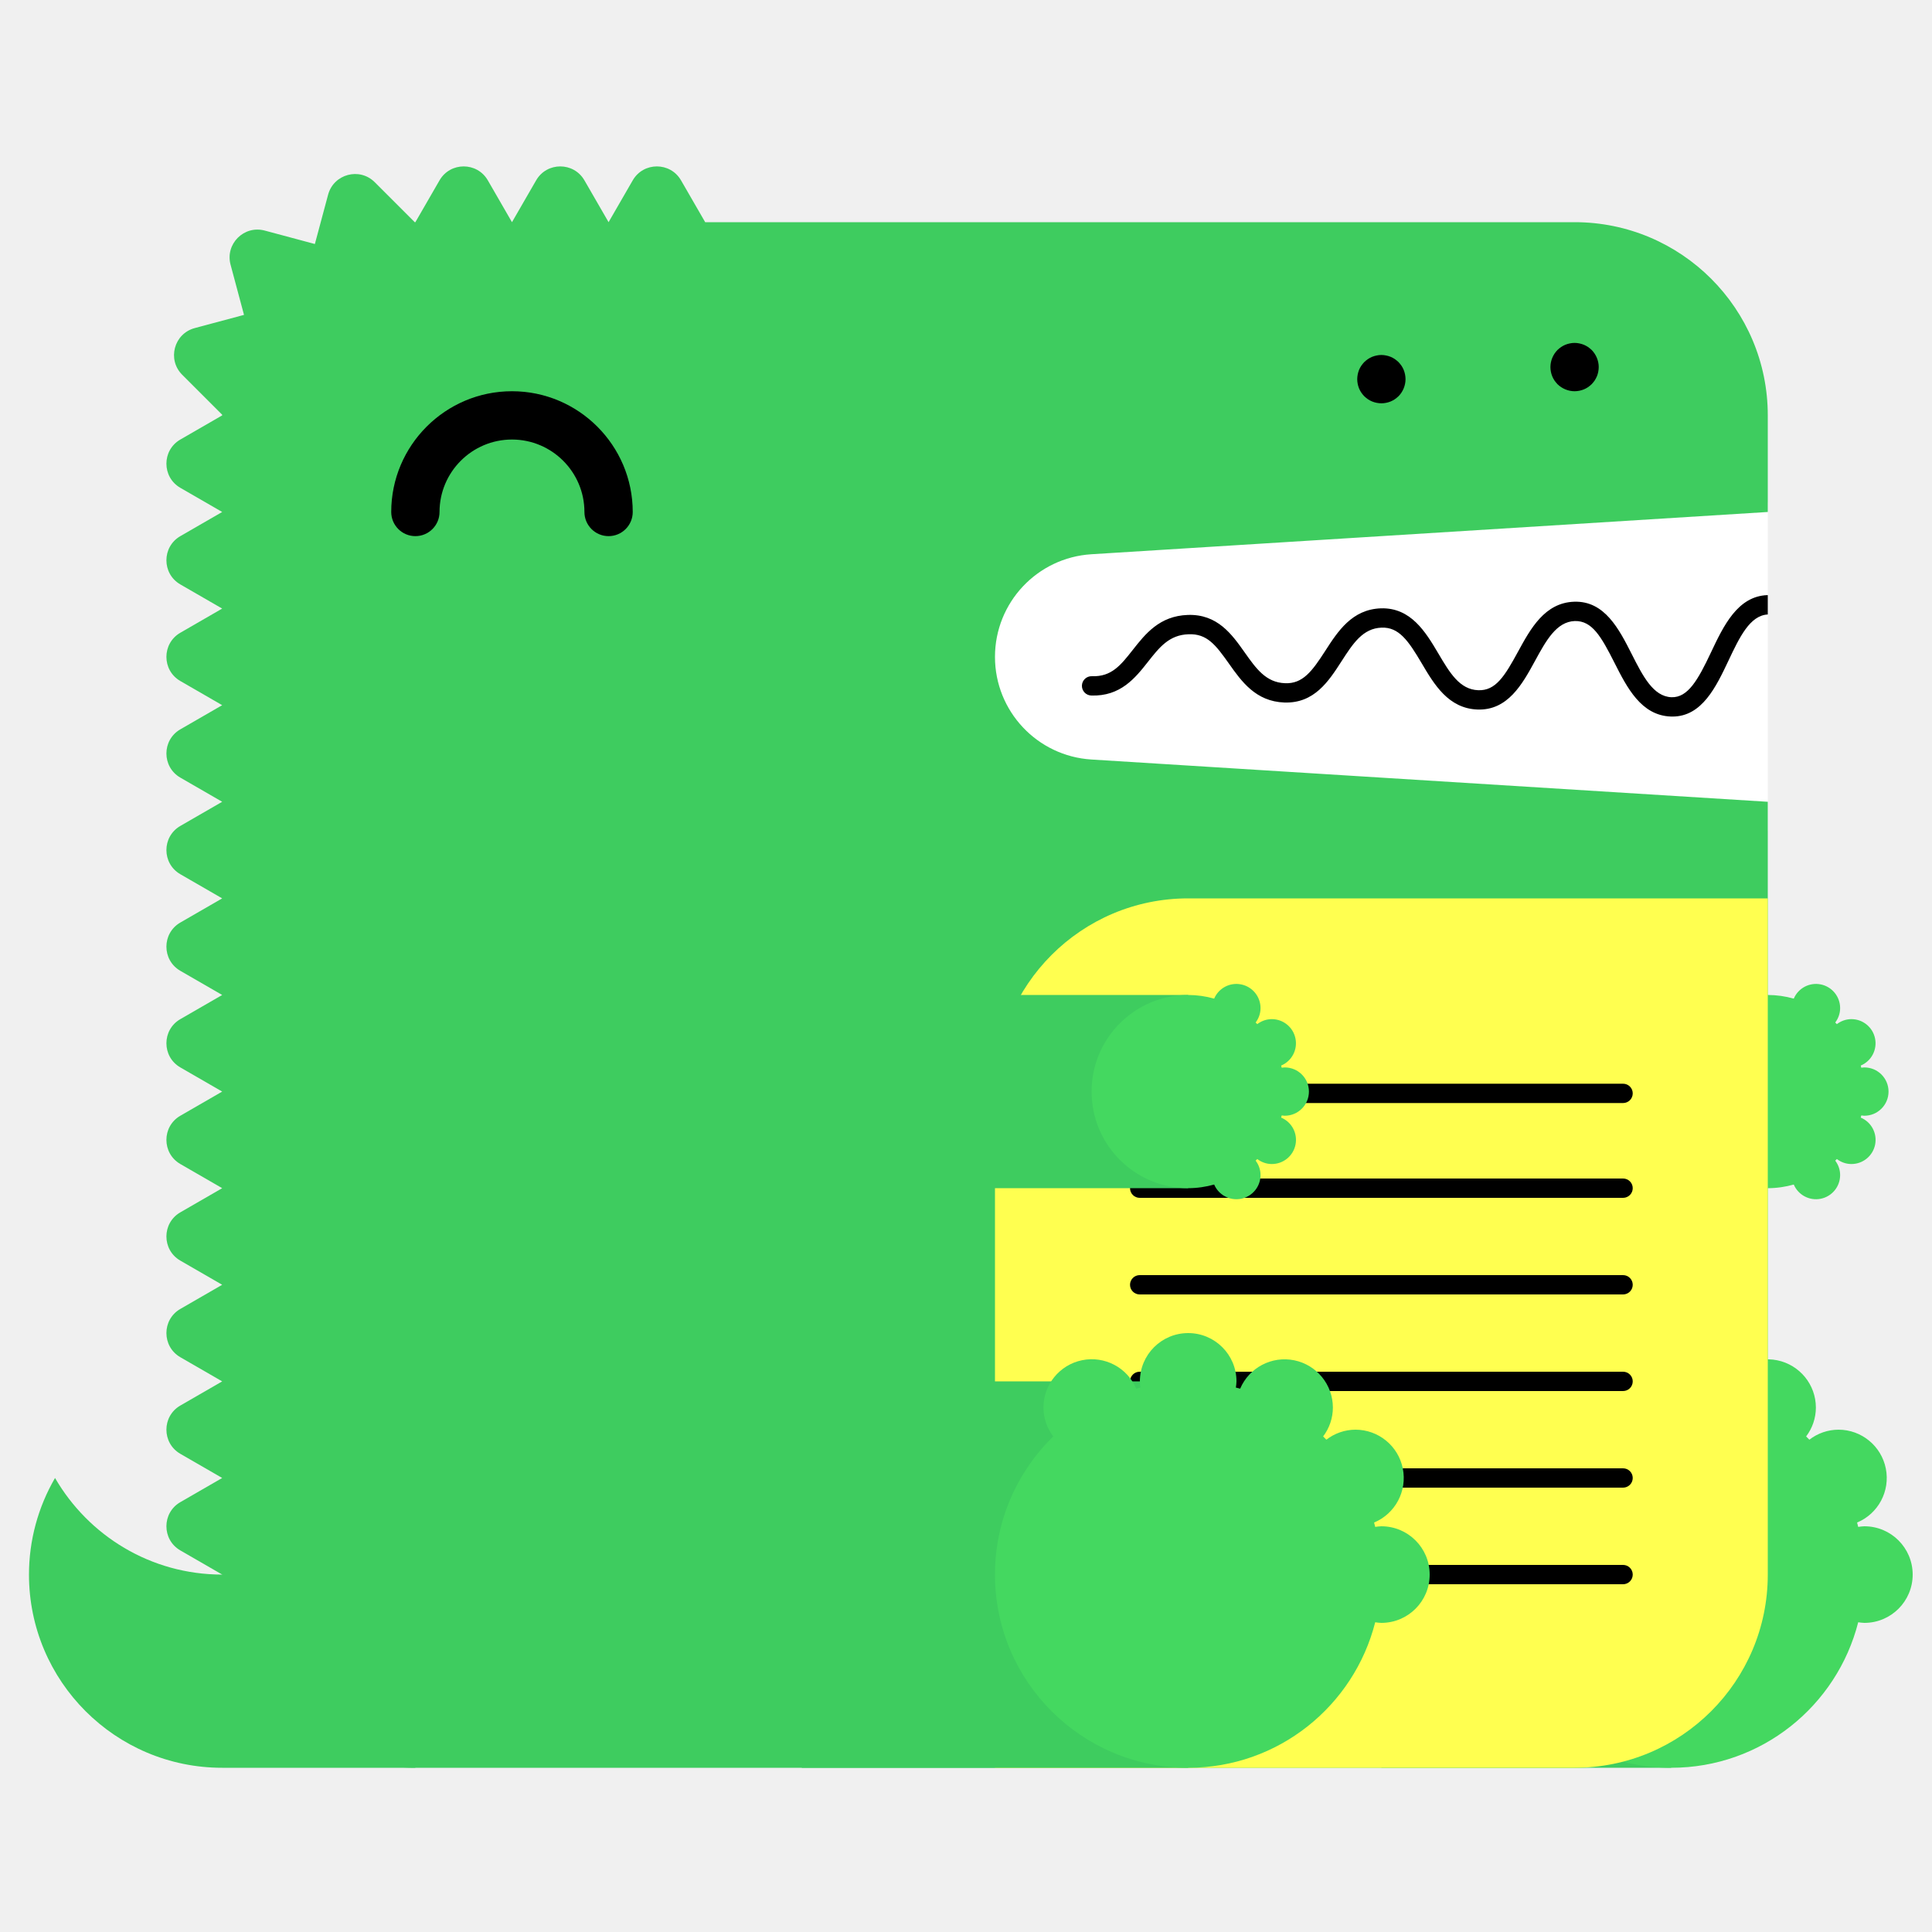
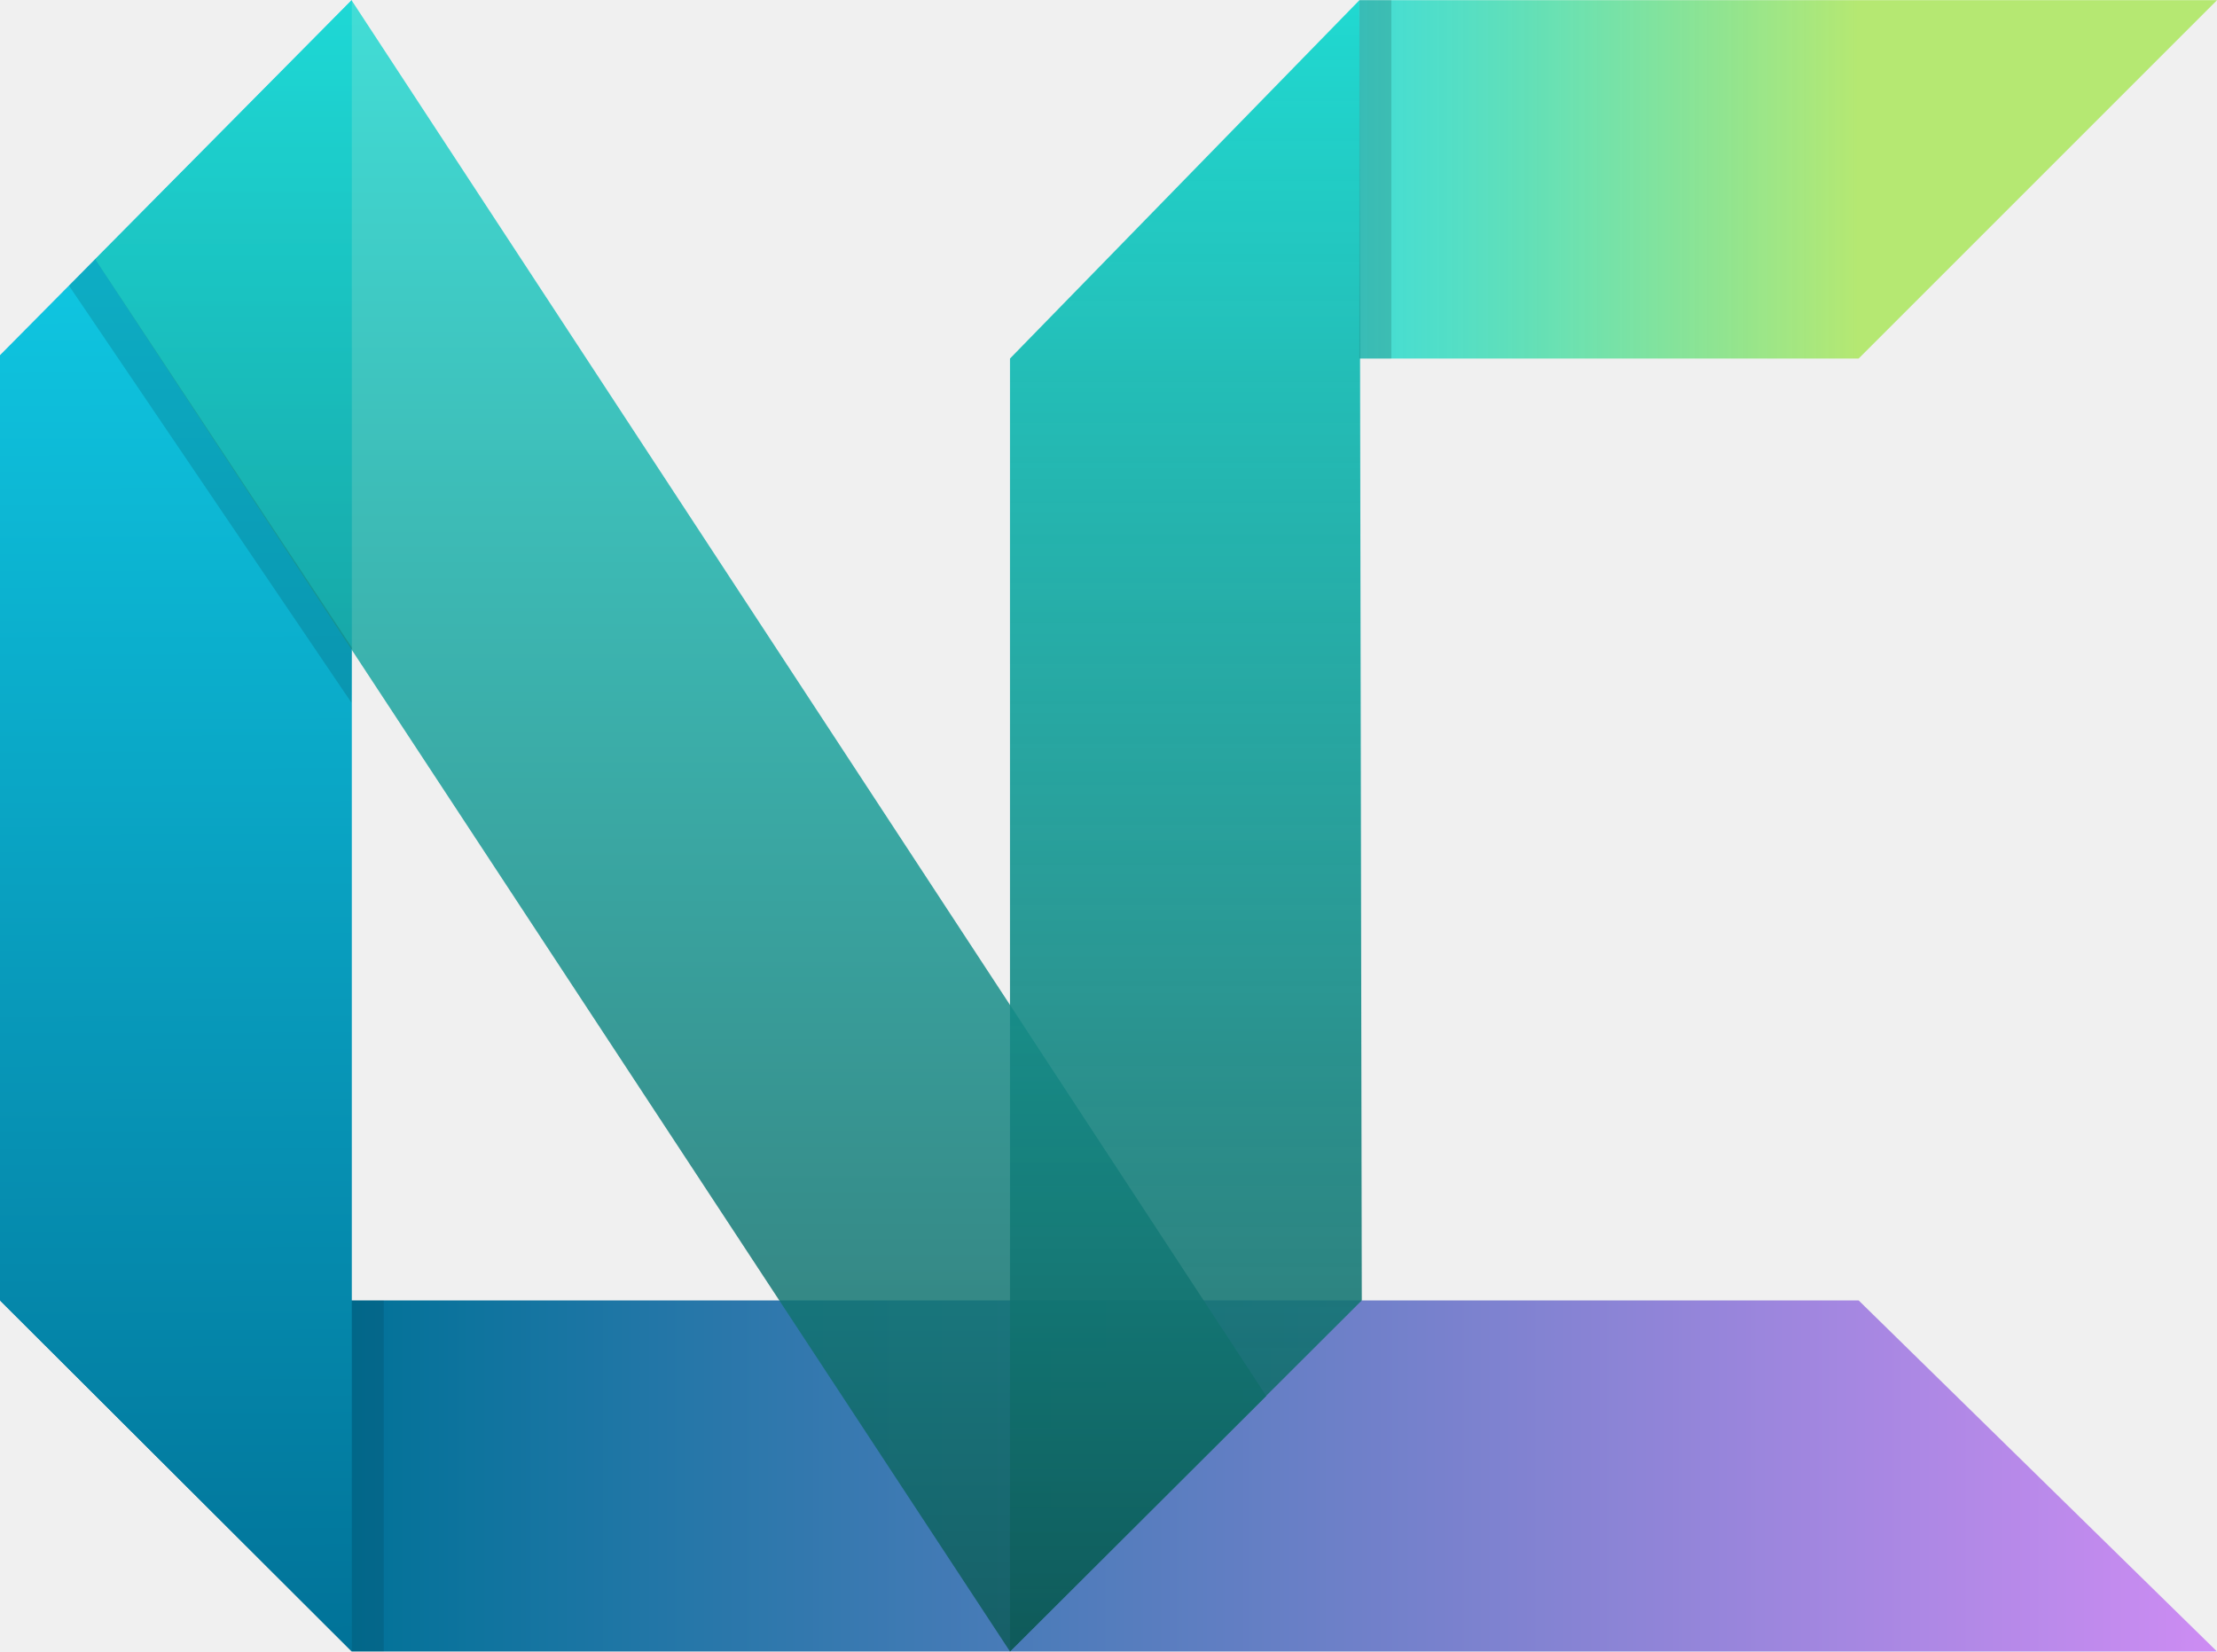
- <svg xmlns="http://www.w3.org/2000/svg" width="200" height="200" viewBox="0 0 200 200">
-   <g fill="none" fill-rule="evenodd">
-     <path fill="#FFF" d="M99 52h84v34H99z" />
-     <path d="M23 163c-7.398 0-13.843-4.027-17.303-10A19.886 19.886 0 0 0 3 163c0 11.046 8.954 20 20 20h20v-20H23z" fill="#3ECC5F" />
-     <path d="M112.98 57.376L183 53V43c0-11.046-8.954-20-20-20H73l-2.5-4.33c-1.112-1.925-3.889-1.925-5 0L63 23l-2.5-4.33c-1.111-1.925-3.889-1.925-5 0L53 23l-2.5-4.33c-1.111-1.925-3.889-1.925-5 0L43 23c-.022 0-.042.003-.065.003l-4.142-4.141c-1.57-1.571-4.252-.853-4.828 1.294l-1.369 5.104-5.192-1.392c-2.148-.575-4.111 1.389-3.535 3.536l1.39 5.193-5.102 1.367c-2.148.576-2.867 3.259-1.296 4.83l4.142 4.142c0 .021-.003.042-.003.064l-4.33 2.5c-1.925 1.111-1.925 3.889 0 5L23 53l-4.33 2.5c-1.925 1.111-1.925 3.889 0 5L23 63l-4.33 2.5c-1.925 1.111-1.925 3.889 0 5L23 73l-4.33 2.5c-1.925 1.111-1.925 3.889 0 5L23 83l-4.33 2.5c-1.925 1.111-1.925 3.889 0 5L23 93l-4.33 2.5c-1.925 1.111-1.925 3.889 0 5L23 103l-4.33 2.5c-1.925 1.111-1.925 3.889 0 5L23 113l-4.33 2.5c-1.925 1.111-1.925 3.889 0 5L23 123l-4.33 2.5c-1.925 1.111-1.925 3.889 0 5L23 133l-4.33 2.5c-1.925 1.111-1.925 3.889 0 5L23 143l-4.33 2.5c-1.925 1.111-1.925 3.889 0 5L23 153l-4.33 2.5c-1.925 1.111-1.925 3.889 0 5L23 163c0 11.046 8.954 20 20 20h120c11.046 0 20-8.954 20-20V83l-70.02-4.376A10.645 10.645 0 0 1 103 68c0-5.621 4.37-10.273 9.98-10.624" fill="#3ECC5F" />
-     <path fill="#3ECC5F" d="M143 183h30v-40h-30z" />
-     <path d="M193 158c-.219 0-.428.037-.639.064-.038-.15-.074-.301-.116-.451A5 5 0 0 0 190.32 148a4.96 4.96 0 0 0-3.016 1.036 26.531 26.531 0 0 0-.335-.336 4.955 4.955 0 0 0 1.011-2.987 5 5 0 0 0-9.599-1.959c-.148-.042-.297-.077-.445-.115.027-.211.064-.42.064-.639a5 5 0 0 0-5-5 5 5 0 0 0-5 5c0 .219.037.428.064.639-.148.038-.297.073-.445.115a4.998 4.998 0 0 0-9.599 1.959c0 1.125.384 2.151 1.011 2.987-3.717 3.632-6.031 8.693-6.031 14.3 0 11.046 8.954 20 20 20 9.339 0 17.16-6.41 19.361-15.064.211.027.42.064.639.064a5 5 0 0 0 5-5 5 5 0 0 0-5-5" fill="#44D860" />
-     <path fill="#3ECC5F" d="M153 123h30v-20h-30z" />
-     <path d="M193 115.5a2.5 2.5 0 1 0 0-5c-.109 0-.214.019-.319.032-.02-.075-.037-.15-.058-.225a2.501 2.501 0 0 0-.963-4.807c-.569 0-1.088.197-1.508.518a6.653 6.653 0 0 0-.168-.168c.314-.417.506-.931.506-1.494a2.5 2.5 0 0 0-4.8-.979A9.987 9.987 0 0 0 183 103c-5.522 0-10 4.478-10 10s4.478 10 10 10c.934 0 1.833-.138 2.69-.377a2.5 2.5 0 0 0 4.8-.979c0-.563-.192-1.077-.506-1.494.057-.055.113-.111.168-.168.42.321.939.518 1.508.518a2.5 2.5 0 0 0 .963-4.807c.021-.074.038-.15.058-.225.105.013.21.032.319.032" fill="#44D860" />
-     <path d="M63 55.5a2.5 2.5 0 0 1-2.5-2.5c0-4.136-3.364-7.5-7.5-7.5s-7.5 3.364-7.5 7.5a2.5 2.5 0 1 1-5 0c0-6.893 5.607-12.5 12.5-12.5S65.5 46.107 65.5 53a2.5 2.5 0 0 1-2.5 2.5" fill="#000" />
-     <path d="M103 183h60c11.046 0 20-8.954 20-20V93h-60c-11.046 0-20 8.954-20 20v70z" fill="#FFFF50" />
-     <path d="M168.02 124h-50.04a1 1 0 1 1 0-2h50.04a1 1 0 1 1 0 2m0 20h-50.04a1 1 0 1 1 0-2h50.04a1 1 0 1 1 0 2m0 20h-50.04a1 1 0 1 1 0-2h50.04a1 1 0 1 1 0 2m0-49.814h-50.04a1 1 0 1 1 0-2h50.04a1 1 0 1 1 0 2m0 19.814h-50.04a1 1 0 1 1 0-2h50.04a1 1 0 1 1 0 2m0 20h-50.04a1 1 0 1 1 0-2h50.04a1 1 0 1 1 0 2M183 61.611c-.012 0-.022-.006-.034-.005-3.09.105-4.552 3.196-5.842 5.923-1.346 2.85-2.387 4.703-4.093 4.647-1.889-.068-2.969-2.202-4.113-4.46-1.314-2.594-2.814-5.536-5.963-5.426-3.046.104-4.513 2.794-5.807 5.167-1.377 2.528-2.314 4.065-4.121 3.994-1.927-.07-2.951-1.805-4.136-3.813-1.321-2.236-2.848-4.75-5.936-4.664-2.994.103-4.465 2.385-5.763 4.4-1.373 2.13-2.335 3.428-4.165 3.351-1.973-.07-2.992-1.51-4.171-3.177-1.324-1.873-2.816-3.993-5.895-3.89-2.928.1-4.399 1.97-5.696 3.618-1.232 1.564-2.194 2.802-4.229 2.724a1 1 0 0 0-.072 2c3.017.101 4.545-1.8 5.872-3.487 1.177-1.496 2.193-2.787 4.193-2.855 1.926-.082 2.829 1.115 4.195 3.045 1.297 1.834 2.769 3.914 5.731 4.021 3.103.104 4.596-2.215 5.918-4.267 1.182-1.834 2.202-3.417 4.15-3.484 1.793-.067 2.769 1.35 4.145 3.681 1.297 2.197 2.766 4.686 5.787 4.796 3.125.108 4.634-2.62 5.949-5.035 1.139-2.088 2.214-4.06 4.119-4.126 1.793-.042 2.728 1.595 4.111 4.33 1.292 2.553 2.757 5.445 5.825 5.556l.169.003c3.064 0 4.518-3.075 5.805-5.794 1.139-2.41 2.217-4.68 4.067-4.773v-2z" fill="#000" />
-     <path fill="#3ECC5F" d="M83 183h40v-40H83z" />
-     <path d="M143 158c-.219 0-.428.037-.639.064-.038-.15-.074-.301-.116-.451A5 5 0 0 0 140.32 148a4.96 4.96 0 0 0-3.016 1.036 26.531 26.531 0 0 0-.335-.336 4.955 4.955 0 0 0 1.011-2.987 5 5 0 0 0-9.599-1.959c-.148-.042-.297-.077-.445-.115.027-.211.064-.42.064-.639a5 5 0 0 0-5-5 5 5 0 0 0-5 5c0 .219.037.428.064.639-.148.038-.297.073-.445.115a4.998 4.998 0 0 0-9.599 1.959c0 1.125.384 2.151 1.011 2.987-3.717 3.632-6.031 8.693-6.031 14.3 0 11.046 8.954 20 20 20 9.339 0 17.16-6.41 19.361-15.064.211.027.42.064.639.064a5 5 0 0 0 5-5 5 5 0 0 0-5-5" fill="#44D860" />
-     <path fill="#3ECC5F" d="M83 123h40v-20H83z" />
-     <path d="M133 115.5a2.5 2.5 0 1 0 0-5c-.109 0-.214.019-.319.032-.02-.075-.037-.15-.058-.225a2.501 2.501 0 0 0-.963-4.807c-.569 0-1.088.197-1.508.518a6.653 6.653 0 0 0-.168-.168c.314-.417.506-.931.506-1.494a2.5 2.5 0 0 0-4.8-.979A9.987 9.987 0 0 0 123 103c-5.522 0-10 4.478-10 10s4.478 10 10 10c.934 0 1.833-.138 2.69-.377a2.5 2.5 0 0 0 4.8-.979c0-.563-.192-1.077-.506-1.494.057-.055.113-.111.168-.168.42.321.939.518 1.508.518a2.5 2.5 0 0 0 .963-4.807c.021-.074.038-.15.058-.225.105.013.21.032.319.032" fill="#44D860" />
-     <path d="M143 41.75c-.16 0-.33-.02-.49-.05a2.52 2.52 0 0 1-.47-.14c-.15-.06-.29-.14-.431-.23-.13-.09-.259-.2-.38-.31-.109-.12-.219-.24-.309-.38s-.17-.28-.231-.43a2.619 2.619 0 0 1-.189-.96c0-.16.02-.33.05-.49.03-.16.08-.31.139-.47.061-.15.141-.29.231-.43.09-.13.2-.26.309-.38.121-.11.25-.22.38-.31.141-.09.281-.17.431-.23.149-.06.31-.11.47-.14.32-.07.65-.07.98 0 .159.03.32.08.47.14.149.06.29.14.43.23.13.09.259.2.38.31.11.12.22.25.31.38.09.14.17.28.23.43.06.16.11.31.14.47.029.16.05.33.05.49 0 .66-.271 1.31-.73 1.77-.121.11-.25.22-.38.31-.14.09-.281.17-.43.23a2.565 2.565 0 0 1-.96.19m20-1.25c-.66 0-1.3-.27-1.771-.73a3.802 3.802 0 0 1-.309-.38c-.09-.14-.17-.28-.231-.43a2.619 2.619 0 0 1-.189-.96c0-.66.27-1.3.729-1.77.121-.11.25-.22.38-.31.141-.09.281-.17.431-.23.149-.06.31-.11.47-.14.32-.07.66-.07.98 0 .159.03.32.08.47.14.149.06.29.14.43.23.13.09.259.2.38.31.459.47.73 1.11.73 1.77 0 .16-.021.33-.05.49-.03.16-.08.32-.14.47-.07.15-.14.29-.23.43-.09.13-.2.26-.31.38-.121.11-.25.22-.38.31-.14.09-.281.17-.43.23a2.565 2.565 0 0 1-.96.19" fill="#000" />
+ <svg xmlns="http://www.w3.org/2000/svg" xmlns:xlink="http://www.w3.org/1999/xlink" width="104.31mm" height="77.707mm" viewBox="0 0 104.31 77.707" version="1.1" id="svg889">
+   <defs id="defs886">
+     <linearGradient x1="328.502" y1="-0.068" x2="328.502" y2="97.851" id="linearGradient1206" gradientTransform="matrix(-0.3433095,0,0,1.611451,253.9788,30.99417)" gradientUnits="userSpaceOnUse">
+       <stop stop-color="#7DB643" offset="0%" id="stop10493" style="stop-color:#1eb7bd;stop-opacity:1" />
+       <stop stop-color="#367533" offset="100%" id="stop10495" style="stop-color:#0d5957;stop-opacity:0.839" />
+     </linearGradient>
+     <linearGradient x1="0.5" y1="0" x2="0.5" y2="1" id="linearGradient2349" gradientUnits="objectBoundingBox" spreadMethod="pad">
+       <stop stop-color="#16B0ED" stop-opacity="0.8" offset="0%" id="stop2345" style="stop-color:#cd8cf3;stop-opacity:1" />
+       <stop stop-color="#0F59B2" stop-opacity="0.837" offset="100%" id="stop2347" style="stop-color:#017298;stop-opacity:1" />
+     </linearGradient>
+     <linearGradient x1="0.5" y1="0" x2="0.5" y2="1" id="linearGradient1697" gradientUnits="objectBoundingBox" spreadMethod="pad">
+       <stop stop-color="#16B0ED" stop-opacity="0.8" offset="0%" id="stop1693" style="stop-color:#12d6ef;stop-opacity:1" />
+       <stop stop-color="#0F59B2" stop-opacity="0.837" offset="100%" id="stop1695" style="stop-color:#017298;stop-opacity:1" />
+     </linearGradient>
+     <linearGradient x1="0.5" y1="0" x2="0.5" y2="1" id="linearGradient1326">
+       <stop stop-color="#7DB643" offset="0%" id="stop1322" style="stop-color:#20d9d1;stop-opacity:0.839" />
+       <stop stop-color="#367533" offset="100%" id="stop1324" style="stop-color:#b5e872;stop-opacity:1" />
+     </linearGradient>
+     <linearGradient x1="328.502" y1="-0.068" x2="328.502" y2="97.851" id="linearGradient1206-3" gradientTransform="matrix(-0.3433095,0,0,1.611451,253.9788,30.99417)" gradientUnits="userSpaceOnUse">
+       <stop stop-color="#7DB643" offset="0%" id="stop1202" style="stop-color:#20d9d1;stop-opacity:1" />
+       <stop stop-color="#367533" offset="100%" id="stop1204" style="stop-color:#0d5957;stop-opacity:0.839" />
+     </linearGradient>
+     <linearGradient x1="103.871" y1="-0.115" x2="103.871" y2="178.534" id="linearGradient1101" gradientTransform="matrix(0.626384,0,0,0.8832067,27.86605,30.99417)" gradientUnits="userSpaceOnUse">
+       <stop stop-color="#88C649" stop-opacity="0.8" offset="0%" id="stop1097" style="stop-color:#20d9d1;stop-opacity:0.839" />
+       <stop stop-color="#439240" stop-opacity="0.84" offset="100%" id="stop1099" style="stop-color:#0d5957;stop-opacity:0.839" />
+     </linearGradient>
+     <linearGradient x1="0.5" y1="0" x2="0.5" y2="1" id="linearGradient29026" gradientUnits="objectBoundingBox" spreadMethod="pad">
+       <stop stop-color="#16B0ED" stop-opacity="0.8" offset="0%" id="stop29022" style="stop-color:#d47d85;stop-opacity:1" />
+       <stop stop-color="#0F59B2" stop-opacity="0.837" offset="100%" id="stop29024" style="stop-color:#324d67;stop-opacity:0.949" />
+     </linearGradient>
+     <linearGradient x1="0.5" y1="0" x2="0.5" y2="1" id="linearGradient-1" xlink:href="#linearGradient28364">
+       <stop stop-color="#16B0ED" stop-opacity="0.8" offset="0%" id="stop4" style="stop-color:#81a1c1;stop-opacity:0.8" />
+       <stop stop-color="#0F59B2" stop-opacity="0.837" offset="100%" id="stop6" style="stop-color:#324d67;stop-opacity:1" />
+     </linearGradient>
+     <linearGradient x1="0.5" y1="0" x2="0.5" y2="1" id="linearGradient28364" gradientUnits="objectBoundingBox" spreadMethod="pad">
+       <stop stop-color="#16B0ED" stop-opacity="0.8" offset="0%" id="stop28360" />
+       <stop stop-color="#0F59B2" stop-opacity="0.837" offset="100%" id="stop28362" style="stop-color:#0f59b2;stop-opacity:1" />
+     </linearGradient>
+     <linearGradient x1="103.871" y1="-0.115" x2="103.871" y2="178.534" id="linearGradient-3" gradientTransform="matrix(0.626384,0,0,0.8832067,27.86605,30.99417)" gradientUnits="userSpaceOnUse">
+       <stop stop-color="#88C649" stop-opacity="0.8" offset="0%" id="stop14" style="stop-color:#a3be8c;stop-opacity:0.8" />
+       <stop stop-color="#439240" stop-opacity="0.84" offset="100%" id="stop16" style="stop-color:#4b6237;stop-opacity:0.839" />
+     </linearGradient>
+     <linearGradient x1="0.5" y1="0" x2="0.5" y2="1" id="linearGradient11537">
+       <stop stop-color="#7DB643" offset="0%" id="stop11533" style="stop-color:#a3be8c;stop-opacity:1" />
+       <stop stop-color="#367533" offset="100%" id="stop11535" style="stop-color:#dcb978;stop-opacity:1" />
+     </linearGradient>
+     <linearGradient x1="328.502" y1="-0.068" x2="328.502" y2="97.851" id="linearGradient-2" gradientTransform="matrix(-0.3433095,0,0,1.611451,253.9788,30.99417)" gradientUnits="userSpaceOnUse">
+       <stop stop-color="#7DB643" offset="0%" id="stop9" style="stop-color:#a3be8c;stop-opacity:1" />
+       <stop stop-color="#367533" offset="100%" id="stop11" style="stop-color:#4b6237;stop-opacity:1" />
+     </linearGradient>
+     <linearGradient xlink:href="#linearGradient2349" id="linearGradient11218" gradientUnits="userSpaceOnUse" gradientTransform="matrix(0,0.1690383,-0.7935366,0,362.6984,145.4309)" x1="97.984" y1="-12.744" x2="97.984" y2="97.846" />
+     <linearGradient xlink:href="#linearGradient1697" id="linearGradient11220" gradientUnits="userSpaceOnUse" gradientTransform="matrix(0.1690383,0,0,0.7935366,268.4912,84.34993)" x1="97.919" y1="-0.063" x2="97.984" y2="97.846" />
+     <linearGradient xlink:href="#linearGradient1101" id="linearGradient11222" gradientUnits="userSpaceOnUse" gradientTransform="matrix(0.3084361,0,0,0.4348975,268.4912,84.34993)" x1="103.871" y1="-0.115" x2="103.871" y2="178.534" />
+     <linearGradient xlink:href="#linearGradient1326" id="linearGradient11224" gradientUnits="userSpaceOnUse" gradientTransform="matrix(0,-0.1707761,0.7854617,0,315.6544,148.5262)" x1="277.377" y1="21.398" x2="277.377" y2="51.302" />
+     <linearGradient xlink:href="#linearGradient1206-3" id="linearGradient11226" gradientUnits="userSpaceOnUse" gradientTransform="matrix(-0.1690482,0,0,0.7934905,379.8308,84.34993)" x1="328.502" y1="-0.068" x2="328.502" y2="97.851" />
+   </defs>
+   <g id="layer1" transform="translate(-138.7469,-79.57366)">
+     <g id="g11216" transform="translate(-129.7542,-4.712921)">
+       <path d="m 355.95,145.475 16.861,16.519 -87.757,-1e-5 -16.553,-16.519 z" id="path11200" fill="url(#linearGradient-1)" style="fill:url(#linearGradient11218);stroke-width:0.366" />
+       <path d="M 268.501,100.999 285.054,84.287 V 161.994 L 268.501,145.475 Z" id="path11202" fill="url(#linearGradient-1)" style="fill:url(#linearGradient11220);stroke-width:0.366" />
+       <path d="m 285.043,84.3 43.036,65.672 -12.058,12.022 -43.044,-65.506 z" id="path11204" fill="url(#linearGradient-3)" style="fill:url(#linearGradient11222);stroke-width:0.366" />
+       <path d="m 285.058,114.76 -0.023,2.587 -13.288,-19.617 1.23,-1.253 z" id="path11206" fill-opacity="0.13" fill="#000000" style="stroke-width:0.366" />
+       <path d="M 332.461,101.157 V 84.296 h 40.35 l -16.861,16.861 z" id="path11208" fill="url(#linearGradient-2)" style="fill:url(#linearGradient11224);stroke-width:0.366" />
+       <path d="m 332.461,84.296 -16.44,16.861 v 60.837 l 16.553,-16.519 z" id="path11210" fill="url(#linearGradient-2)" style="fill:url(#linearGradient11226);stroke-width:0.366" />
+       <rect style="opacity:0.15;fill:#000000;fill-opacity:1;stroke-width:9.399" id="rect11212" width="1.501" height="16.861" x="332.461" y="84.296" />
+       <rect style="opacity:0.1;fill:#000000;fill-opacity:1;stroke-width:9.303" id="rect11214" width="1.501" height="16.519" x="285.054" y="145.475" />
+     </g>
  </g>
</svg>
